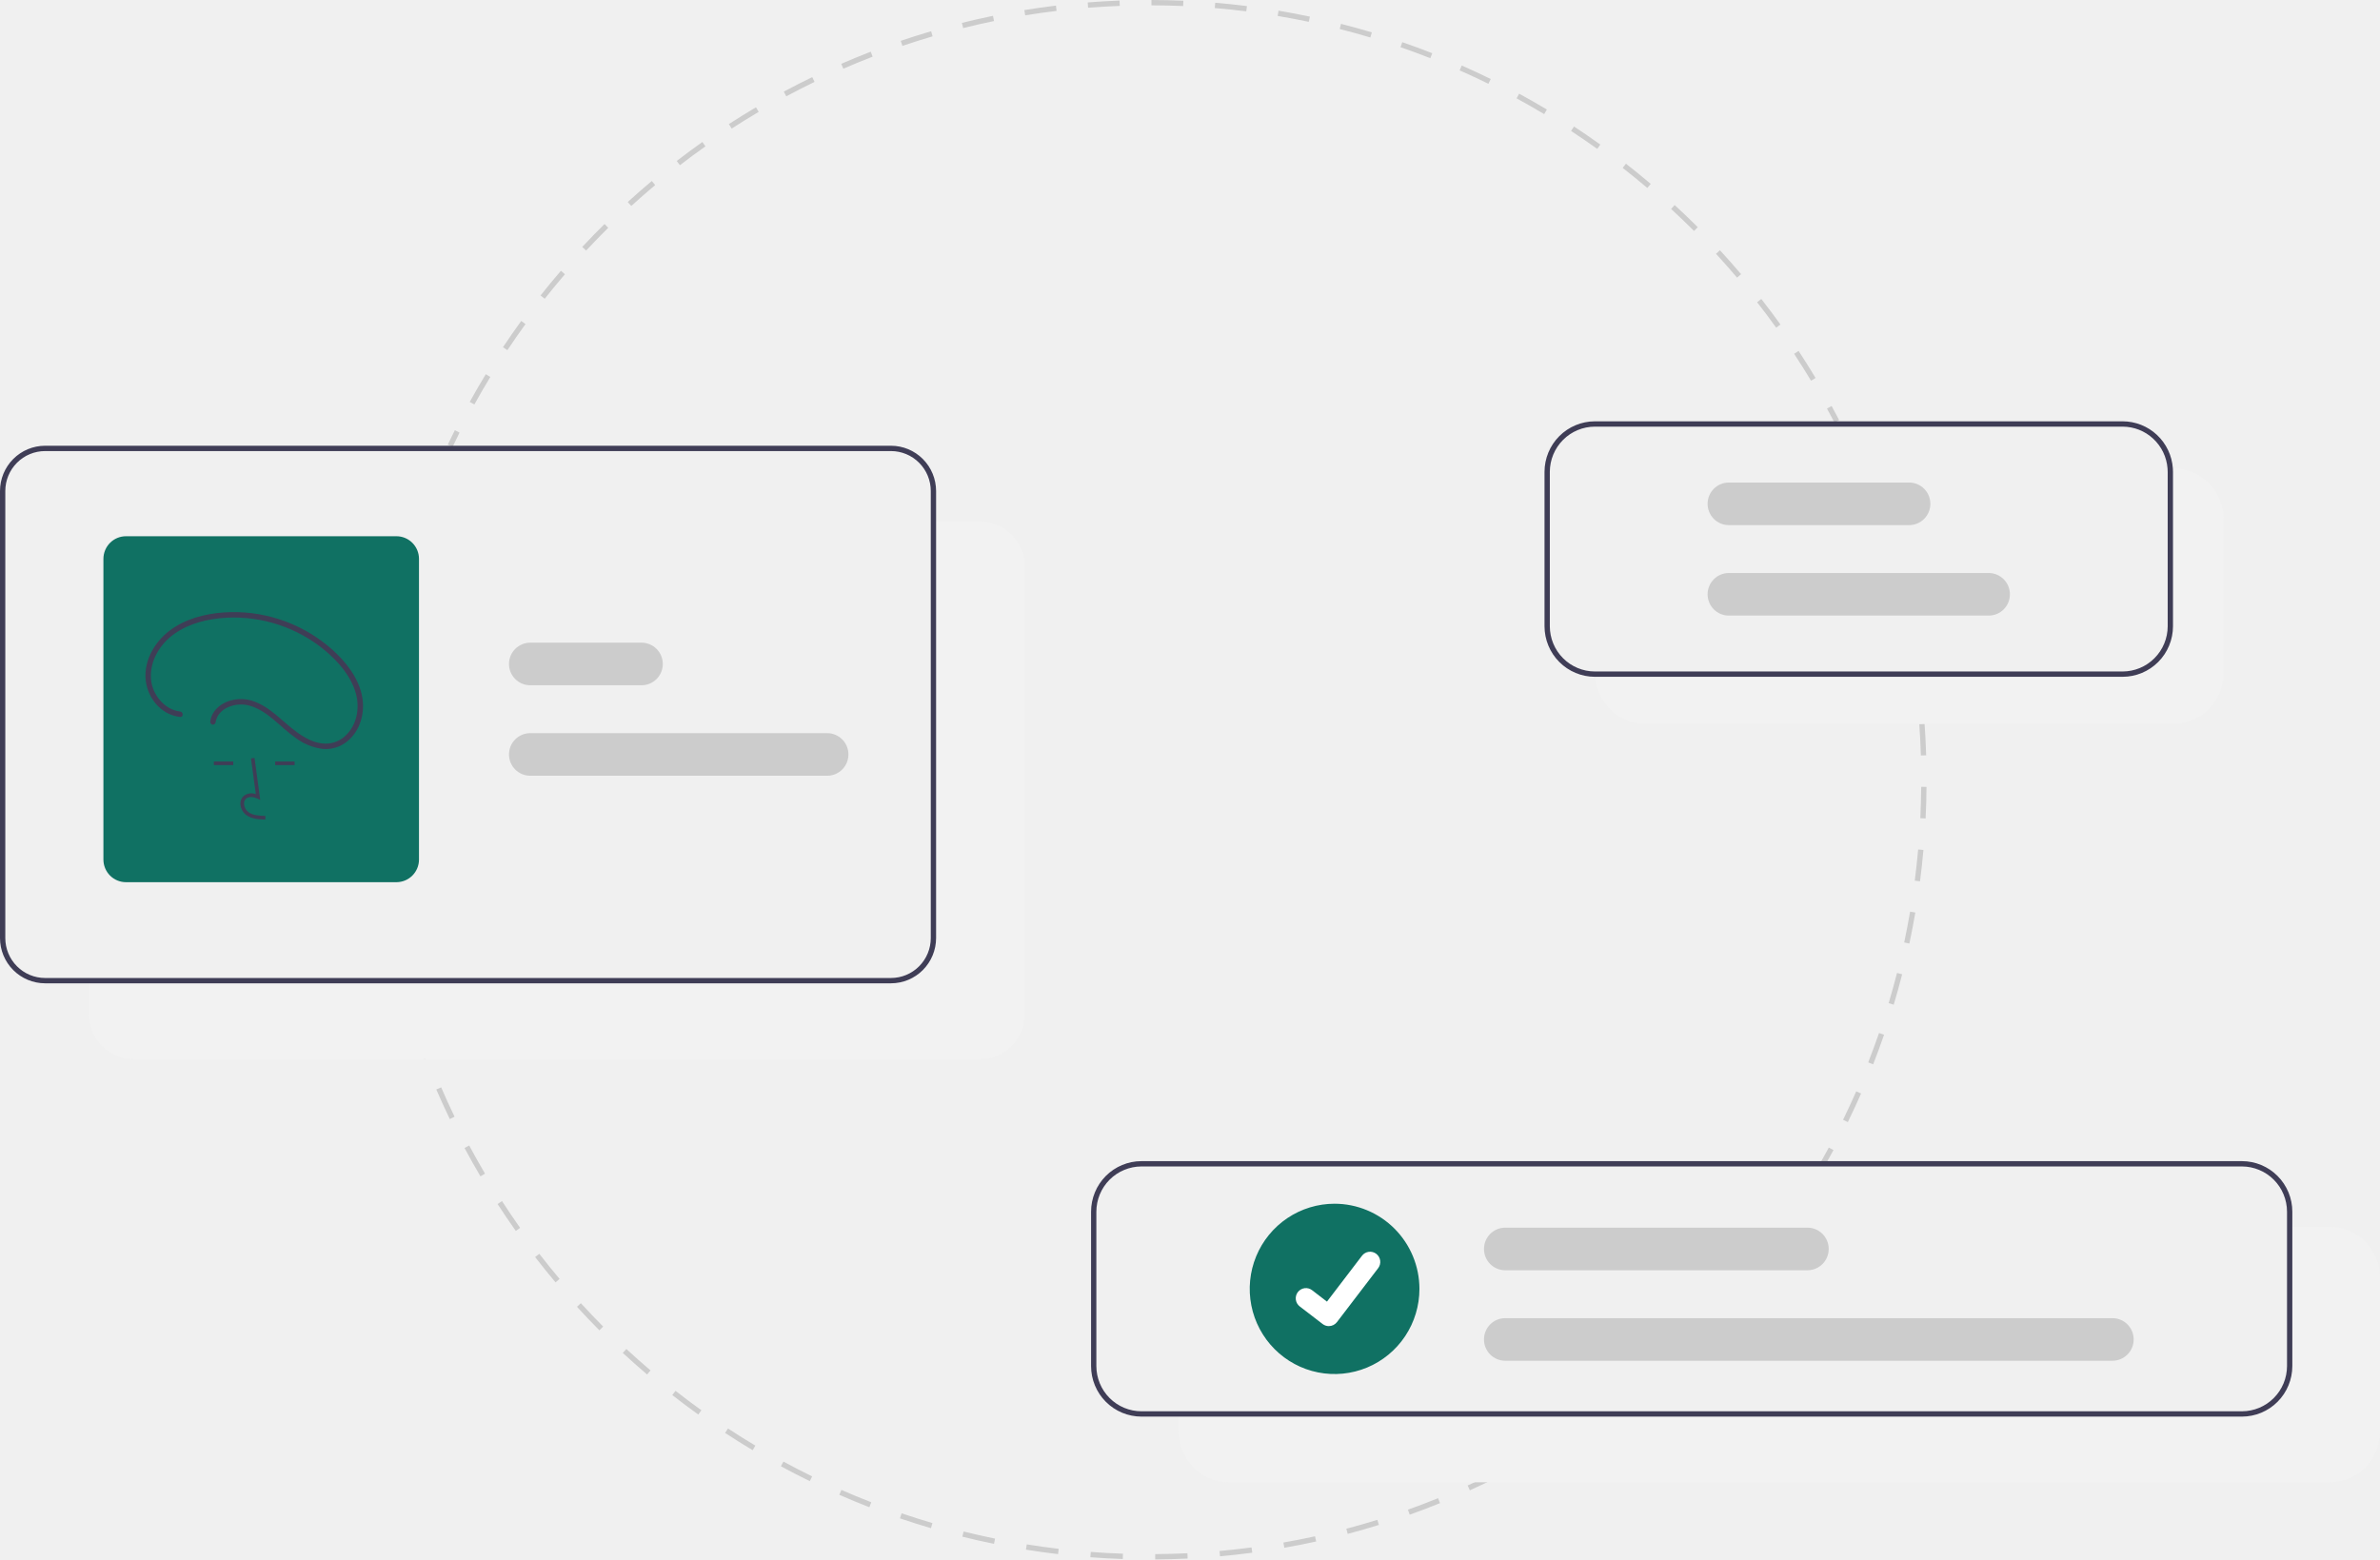
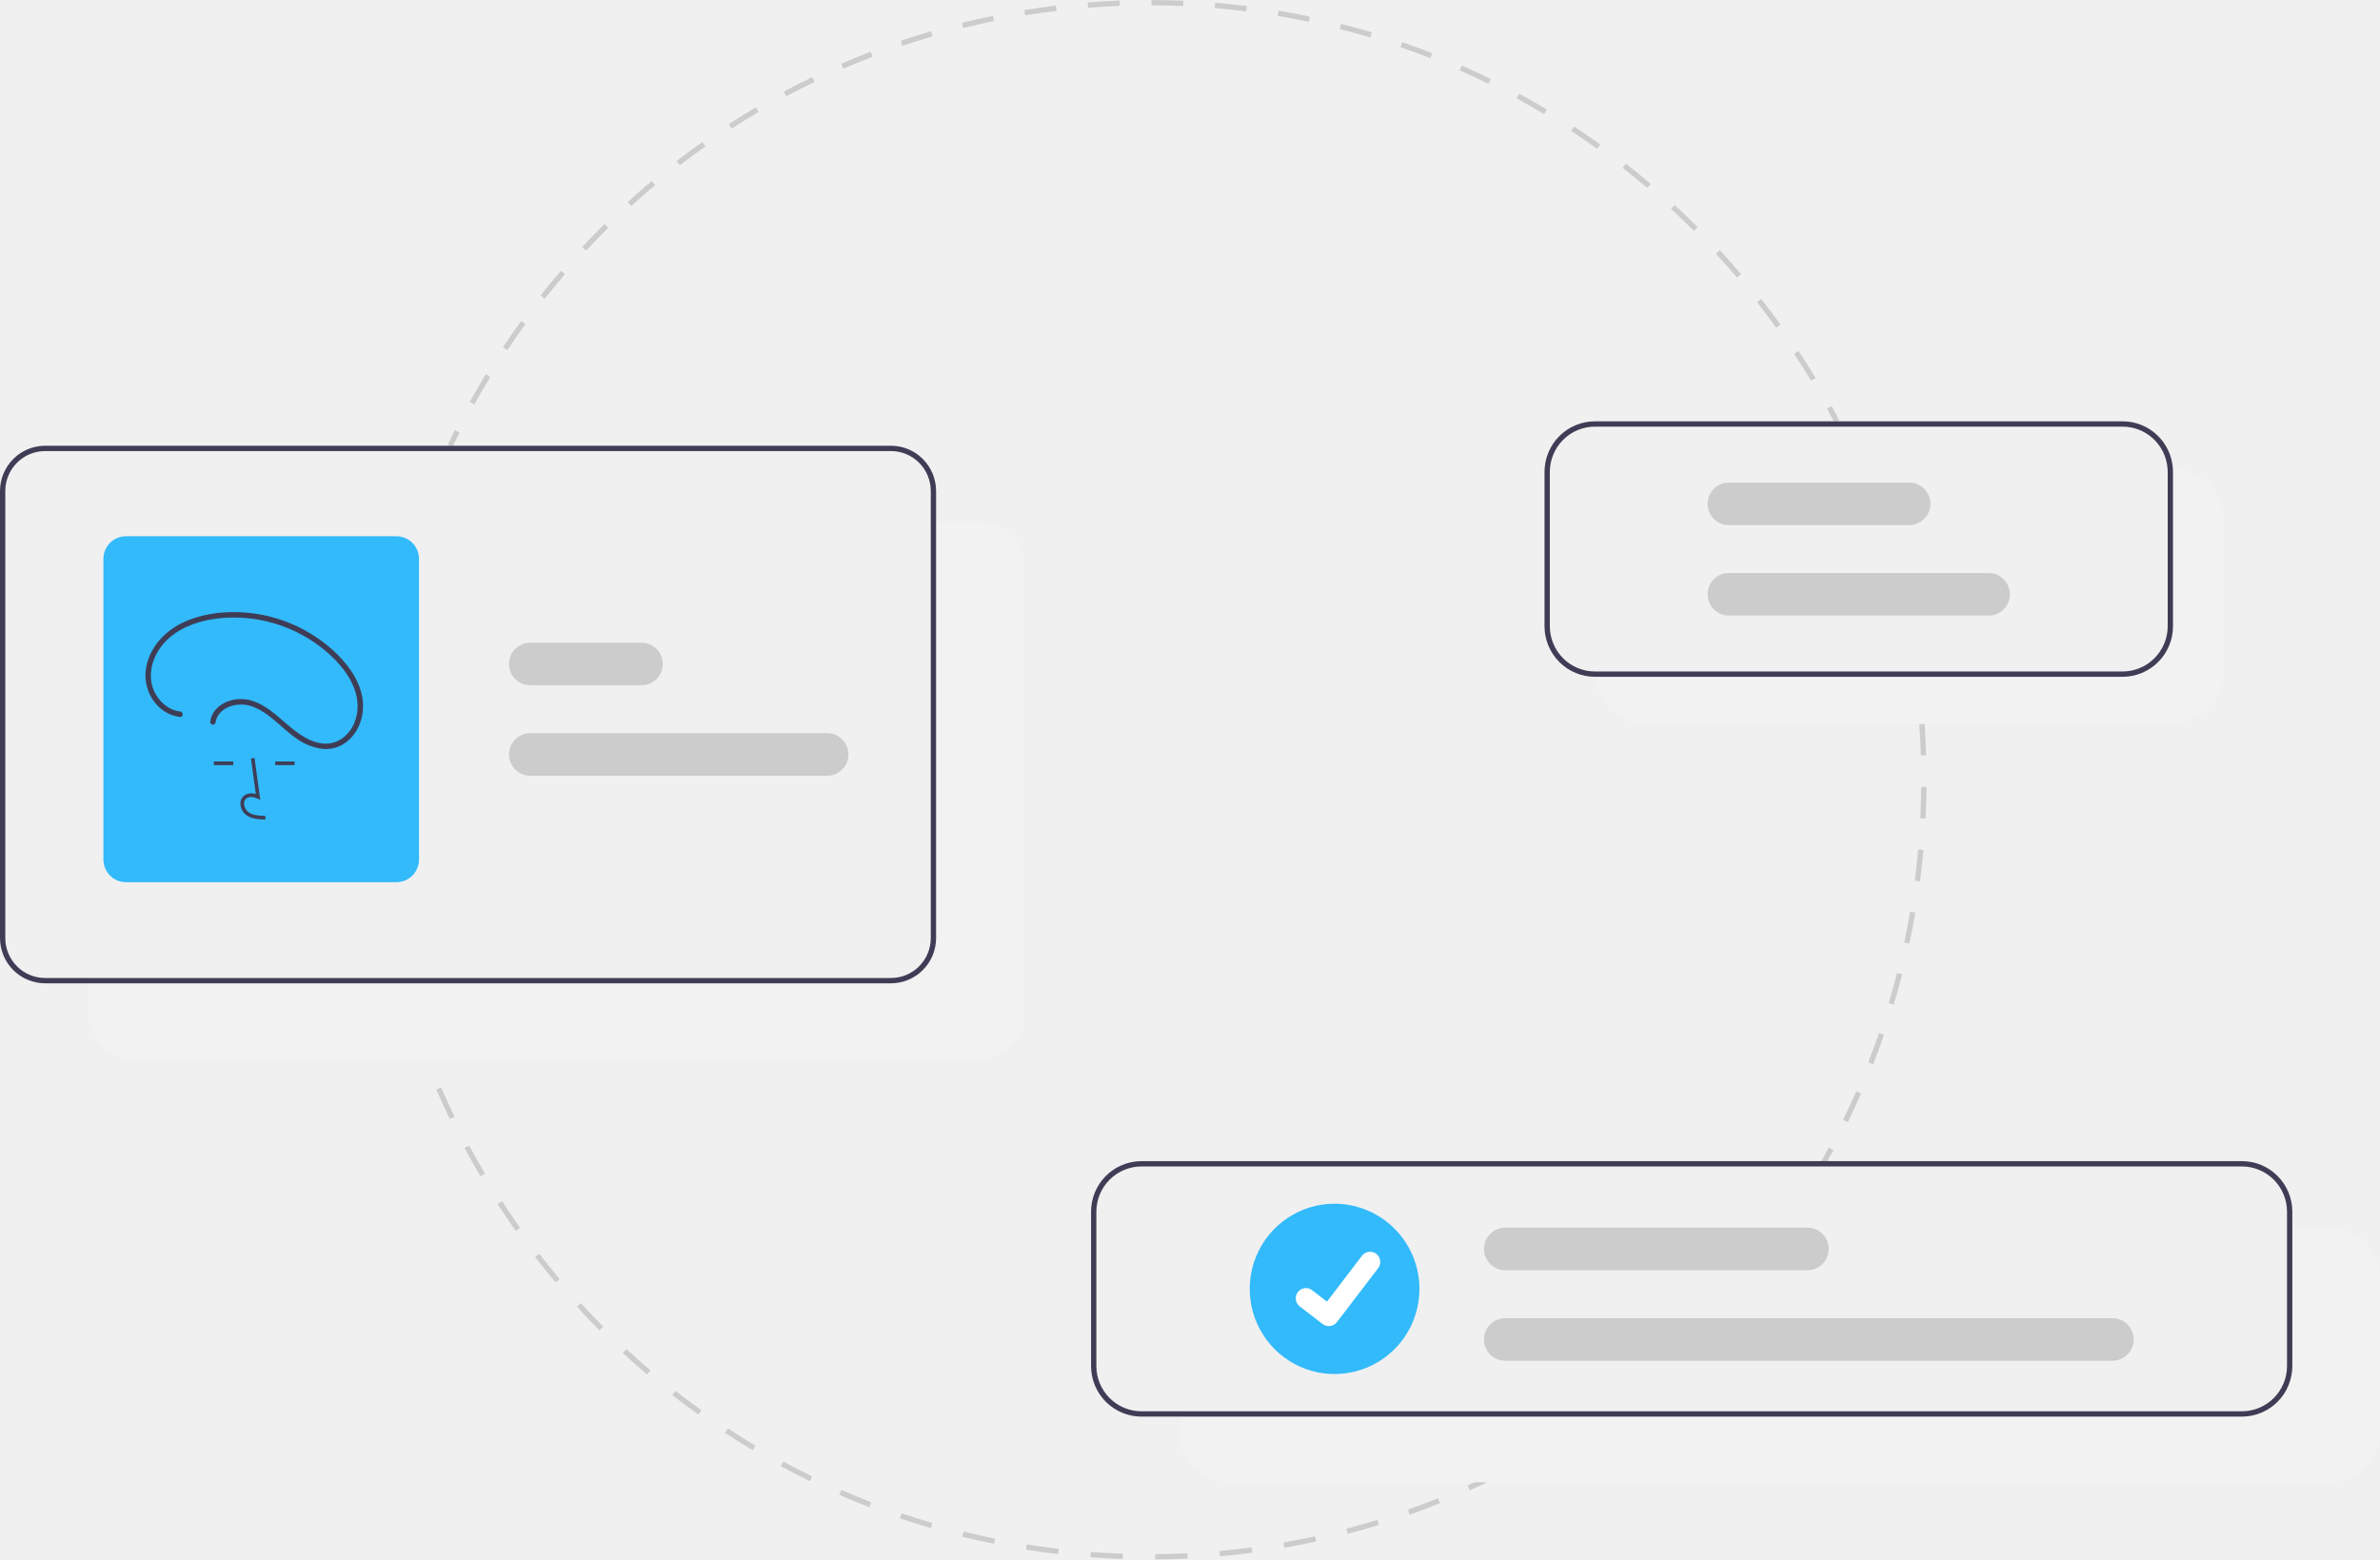
<svg xmlns="http://www.w3.org/2000/svg" width="177" height="116" viewBox="0 0 177 116" fill="none">
  <g clip-path="url(#clip0_470_286)">
    <path d="M117.734 106.141L117.514 105.812C117.84 105.592 118.163 105.368 118.484 105.141L118.711 105.465C118.388 105.694 118.062 105.919 117.734 106.141Z" fill="#CCCCCC" />
    <path d="M85.913 116L85.91 115.604C86.707 115.598 87.514 115.576 88.306 115.538L88.325 115.933C87.527 115.972 86.716 115.994 85.913 116ZM83.5 115.968C82.699 115.94 81.888 115.896 81.09 115.836L81.12 115.441C81.912 115.501 82.718 115.545 83.513 115.572L83.5 115.968ZM90.732 115.766L90.697 115.372C91.488 115.301 92.289 115.211 93.078 115.107L93.13 115.499C92.336 115.605 91.529 115.694 90.732 115.766ZM78.688 115.604C77.891 115.51 77.087 115.398 76.298 115.271L76.36 114.88C77.144 115.006 77.942 115.117 78.734 115.211L78.688 115.604ZM95.514 115.132L95.447 114.742C96.229 114.605 97.02 114.449 97.798 114.278L97.882 114.665C97.099 114.837 96.303 114.994 95.514 115.132ZM73.923 114.839C73.139 114.679 72.346 114.5 71.569 114.307L71.664 113.922C72.436 114.114 73.222 114.292 74.002 114.451L73.923 114.839ZM100.228 114.099L100.128 113.716C100.897 113.513 101.672 113.29 102.432 113.055L102.548 113.433C101.783 113.67 101.002 113.894 100.228 114.099ZM69.234 113.674C68.464 113.448 67.688 113.202 66.927 112.943L67.054 112.568C67.81 112.825 68.58 113.07 69.344 113.294L69.234 113.674ZM104.839 112.671L104.707 112.298C105.456 112.031 106.21 111.744 106.948 111.445L107.095 111.812C106.352 112.113 105.593 112.402 104.839 112.671ZM64.654 112.116C63.906 111.825 63.154 111.515 62.419 111.193L62.577 110.83C63.306 111.149 64.053 111.458 64.797 111.747L64.654 112.116ZM109.314 110.859L109.151 110.499C109.876 110.169 110.604 109.819 111.313 109.46L111.491 109.813C110.776 110.175 110.044 110.527 109.314 110.859ZM60.224 110.177C59.504 109.825 58.781 109.452 58.075 109.07L58.262 108.721C58.963 109.101 59.681 109.471 60.397 109.821L60.224 110.177ZM113.622 108.677L113.429 108.331C114.124 107.942 114.82 107.533 115.497 107.115L115.704 107.452C115.022 107.873 114.321 108.285 113.622 108.677ZM55.974 107.873C55.286 107.462 54.596 107.03 53.925 106.589L54.141 106.258C54.808 106.696 55.492 107.125 56.176 107.533L55.974 107.873ZM51.931 105.222C51.28 104.754 50.629 104.266 49.996 103.772L50.239 103.459C50.867 103.951 51.514 104.435 52.16 104.899L51.931 105.222ZM48.124 102.242C47.512 101.722 46.904 101.181 46.316 100.636L46.583 100.346C47.168 100.887 47.772 101.423 48.379 101.94L48.124 102.242ZM44.577 98.957C44.011 98.388 43.45 97.799 42.908 97.207L43.199 96.939C43.737 97.527 44.294 98.112 44.856 98.677L44.577 98.957ZM41.314 95.389C40.798 94.775 40.288 94.142 39.797 93.506L40.108 93.264C40.596 93.895 41.103 94.524 41.616 95.133L41.314 95.389ZM38.359 91.562C37.895 90.907 37.439 90.234 37.003 89.56L37.334 89.344C37.767 90.013 38.22 90.682 38.68 91.333L38.359 91.562ZM35.732 87.504C35.324 86.812 34.925 86.103 34.547 85.396L34.895 85.209C35.27 85.911 35.666 86.615 36.071 87.302L35.732 87.504ZM33.452 83.241C33.103 82.518 32.765 81.778 32.447 81.042L32.809 80.884C33.125 81.616 33.461 82.35 33.807 83.068L33.452 83.241ZM31.536 78.803C31.249 78.053 30.974 77.287 30.719 76.527L31.093 76.4C31.346 77.156 31.619 77.916 31.904 78.661L31.536 78.803Z" fill="#CCCCCC" />
    <path d="M29.991 74.194C29.881 73.813 29.774 73.431 29.672 73.046L30.053 72.944C30.155 73.326 30.26 73.706 30.37 74.084L29.991 74.194Z" fill="#CCCCCC" />
    <path d="M142.525 51.545C142.482 51.152 142.434 50.761 142.383 50.37L142.774 50.318C142.826 50.712 142.874 51.106 142.917 51.501L142.525 51.545Z" fill="#CCCCCC" />
    <path d="M137.423 83.469L137.068 83.295C137.407 82.6 137.737 81.888 138.047 81.18L138.408 81.339C138.095 82.053 137.764 82.769 137.423 83.469ZM139.307 79.171L138.939 79.027C139.221 78.306 139.491 77.57 139.743 76.839L140.116 76.968C139.862 77.705 139.59 78.446 139.307 79.171ZM140.836 74.734L140.458 74.62C140.68 73.878 140.89 73.122 141.082 72.373L141.464 72.472C141.271 73.225 141.06 73.987 140.836 74.734ZM141.999 70.186L141.614 70.103C141.775 69.346 141.923 68.576 142.053 67.813L142.442 67.88C142.311 68.648 142.162 69.424 141.999 70.186ZM142.791 65.558L142.4 65.507C142.499 64.74 142.584 63.96 142.653 63.188L143.046 63.223C142.977 64.001 142.891 64.786 142.791 65.558ZM143.207 60.88L142.813 60.86C142.85 60.089 142.873 59.304 142.88 58.529L143.274 58.532C143.267 59.313 143.245 60.103 143.207 60.88ZM142.855 56.196C142.831 55.422 142.791 54.638 142.737 53.867L143.13 53.839C143.185 54.616 143.225 55.404 143.249 56.184L142.855 56.196Z" fill="#CCCCCC" />
    <path d="M135.78 86.592L135.437 86.396C135.63 86.054 135.821 85.709 136.008 85.362L136.355 85.55C136.166 85.9 135.975 86.247 135.78 86.592Z" fill="#CCCCCC" />
    <path d="M33.659 33.242L33.303 33.072C33.473 32.713 33.647 32.356 33.825 32.002L34.177 32.179C34.001 32.532 33.828 32.886 33.659 33.242Z" fill="#CCCCCC" />
    <path d="M35.279 30.087L34.934 29.895C35.316 29.203 35.718 28.511 36.128 27.836L36.465 28.042C36.057 28.712 35.658 29.4 35.279 30.087ZM134.687 28.32C134.284 27.649 133.862 26.976 133.43 26.32L133.76 26.102C134.194 26.762 134.619 27.44 135.025 28.116L134.687 28.32ZM37.734 26.047L37.406 25.827C37.843 25.17 38.3 24.512 38.764 23.873L39.083 24.106C38.622 24.741 38.168 25.394 37.734 26.047ZM132.093 24.372C131.636 23.735 131.159 23.099 130.677 22.482L130.987 22.238C131.473 22.859 131.953 23.5 132.413 24.141L132.093 24.372ZM40.511 22.223L40.202 21.977C40.692 21.357 41.201 20.739 41.715 20.141L42.014 20.399C41.503 20.994 40.997 21.607 40.511 22.223ZM129.185 20.651C128.677 20.053 128.15 19.458 127.62 18.882L127.909 18.613C128.444 19.193 128.974 19.792 129.485 20.394L129.185 20.651ZM43.589 18.639L43.301 18.369C43.839 17.792 44.397 17.218 44.959 16.663L45.235 16.945C44.678 17.497 44.124 18.067 43.589 18.639ZM125.984 17.179C125.429 16.625 124.856 16.075 124.28 15.544L124.546 15.252C125.127 15.787 125.704 16.341 126.262 16.898L125.984 17.179ZM46.949 15.32L46.684 15.027C47.267 14.496 47.869 13.97 48.473 13.463L48.726 13.767C48.126 14.271 47.528 14.793 46.949 15.32ZM122.51 13.98C121.912 13.473 121.296 12.972 120.679 12.49L120.921 12.177C121.542 12.662 122.163 13.167 122.765 13.678L122.51 13.98ZM50.566 12.288L50.325 11.974C50.95 11.493 51.592 11.018 52.236 10.562L52.464 10.886C51.824 11.338 51.185 11.81 50.566 12.288ZM118.787 11.076C118.15 10.62 117.495 10.17 116.84 9.741L117.056 9.409C117.715 9.842 118.375 10.294 119.017 10.754L118.787 11.076ZM54.417 9.563L54.203 9.23C54.864 8.802 55.544 8.382 56.222 7.981L56.422 8.322C55.748 8.72 55.074 9.138 54.417 9.563ZM114.84 8.487C114.168 8.085 113.478 7.691 112.789 7.317L112.977 6.969C113.671 7.346 114.365 7.742 115.042 8.147L114.84 8.487ZM58.477 7.164L58.291 6.815C58.985 6.443 59.697 6.08 60.405 5.736L60.577 6.093C59.873 6.434 59.167 6.794 58.477 7.164ZM110.693 6.232C109.988 5.886 109.268 5.55 108.553 5.235L108.711 4.873C109.431 5.19 110.156 5.528 110.866 5.877L110.693 6.232ZM62.718 5.11L62.561 4.746C63.283 4.433 64.022 4.13 64.757 3.846L64.898 4.216C64.168 4.497 63.435 4.798 62.718 5.11ZM106.373 4.328C105.644 4.042 104.899 3.767 104.158 3.511L104.286 3.137C105.032 3.394 105.783 3.671 106.517 3.959L106.373 4.328ZM67.113 3.413L66.986 3.038C67.733 2.785 68.493 2.545 69.247 2.323L69.358 2.703C68.609 2.923 67.854 3.162 67.113 3.413ZM101.911 2.788C101.16 2.563 100.394 2.351 99.635 2.158L99.732 1.774C100.496 1.969 101.267 2.182 102.023 2.408L101.911 2.788ZM71.63 2.087L71.535 1.703C72.299 1.513 73.077 1.336 73.846 1.178L73.925 1.566C73.161 1.723 72.389 1.898 71.63 2.087ZM97.335 1.624C96.571 1.463 95.792 1.316 95.019 1.186L95.084 0.795C95.862 0.926 96.647 1.074 97.416 1.236L97.335 1.624ZM76.244 1.14L76.181 0.749C76.958 0.622 77.749 0.511 78.531 0.417L78.578 0.81C77.801 0.903 77.016 1.014 76.244 1.14ZM92.686 0.844C91.912 0.747 91.123 0.664 90.342 0.599L90.375 0.204C91.161 0.27 91.956 0.353 92.735 0.451L92.686 0.844ZM80.923 0.576L80.892 0.181C81.677 0.119 82.474 0.072 83.261 0.042L83.276 0.438C82.494 0.468 81.703 0.514 80.923 0.576ZM87.99 0.449C87.209 0.416 86.416 0.398 85.633 0.396L85.634 0C86.422 0.002 87.22 0.02 88.007 0.054L87.99 0.449Z" fill="#CCCCCC" />
    <path d="M136.426 31.432C136.245 31.082 136.06 30.734 135.871 30.388L136.217 30.198C136.407 30.546 136.593 30.897 136.776 31.249L136.426 31.432Z" fill="#CCCCCC" />
    <path d="M72.871 38.799H69.222V69.779C69.221 70.566 68.909 71.321 68.355 71.878C67.8 72.434 67.048 72.747 66.264 72.748H6.606V75.421C6.608 76.313 6.961 77.168 7.59 77.799C8.218 78.43 9.07 78.785 9.959 78.786H72.871C73.759 78.785 74.611 78.43 75.24 77.799C75.868 77.168 76.222 76.313 76.223 75.421V42.164C76.222 41.272 75.868 40.417 75.24 39.786C74.611 39.155 73.759 38.8 72.871 38.799Z" fill="#F2F2F2" />
    <path d="M66.264 33.157H3.353C2.464 33.158 1.612 33.513 0.983 34.144C0.355 34.775 0.001 35.63 0 36.523V69.779C0.001 70.671 0.355 71.526 0.983 72.157C1.612 72.788 2.464 73.143 3.353 73.144H66.264C67.153 73.143 68.005 72.788 68.633 72.157C69.262 71.526 69.615 70.671 69.617 69.779V36.523C69.615 35.63 69.262 34.775 68.633 34.144C68.005 33.513 67.153 33.158 66.264 33.157ZM69.222 69.779C69.221 70.566 68.909 71.321 68.355 71.877C67.8 72.434 67.048 72.747 66.264 72.748H3.353C2.568 72.747 1.816 72.434 1.262 71.877C0.707 71.321 0.395 70.566 0.394 69.779V36.523C0.395 35.735 0.707 34.98 1.262 34.424C1.816 33.867 2.568 33.554 3.353 33.553H66.264C67.048 33.554 67.8 33.867 68.355 34.424C68.909 34.98 69.221 35.735 69.222 36.523V69.779Z" fill="#3F3D56" />
    <path d="M61.519 57.704H39.431C39.013 57.704 38.611 57.537 38.316 57.24C38.02 56.943 37.853 56.54 37.853 56.12C37.853 55.7 38.02 55.297 38.316 55C38.611 54.703 39.013 54.536 39.431 54.536H61.519C61.938 54.536 62.339 54.703 62.635 55C62.931 55.297 63.097 55.7 63.097 56.12C63.097 56.54 62.931 56.943 62.635 57.24C62.339 57.537 61.938 57.704 61.519 57.704Z" fill="#CCCCCC" />
    <path d="M47.714 50.973H39.431C39.013 50.973 38.611 50.806 38.316 50.509C38.02 50.212 37.853 49.81 37.853 49.389C37.853 48.969 38.02 48.567 38.316 48.27C38.611 47.973 39.013 47.806 39.431 47.806H47.714C48.133 47.806 48.534 47.973 48.83 48.27C49.126 48.567 49.292 48.969 49.292 49.389C49.292 49.81 49.126 50.212 48.83 50.509C48.534 50.806 48.133 50.973 47.714 50.973Z" fill="#CCCCCC" />
-     <path d="M29.484 65.622H9.368C8.923 65.621 8.497 65.444 8.183 65.129C7.869 64.813 7.692 64.385 7.691 63.939V41.57C7.692 41.124 7.869 40.697 8.183 40.381C8.497 40.066 8.923 39.888 9.368 39.888H29.484C29.928 39.888 30.354 40.066 30.668 40.381C30.983 40.697 31.159 41.124 31.16 41.57V63.939C31.159 64.385 30.983 64.813 30.668 65.129C30.354 65.444 29.928 65.621 29.484 65.622Z" fill="#107163" />
+     <path d="M29.484 65.622H9.368C8.923 65.621 8.497 65.444 8.183 65.129C7.869 64.813 7.692 64.385 7.691 63.939V41.57C7.692 41.124 7.869 40.697 8.183 40.381C8.497 40.066 8.923 39.888 9.368 39.888H29.484C29.928 39.888 30.354 40.066 30.668 40.381C30.983 40.697 31.159 41.124 31.16 41.57V63.939C31.159 64.385 30.983 64.813 30.668 65.129C30.354 65.444 29.928 65.621 29.484 65.622Z" fill="#32BAFA" />
    <path d="M19.73 60.963C19.287 60.95 18.735 60.935 18.31 60.623C18.183 60.526 18.079 60.403 18.005 60.262C17.931 60.121 17.888 59.965 17.881 59.805C17.873 59.692 17.891 59.578 17.935 59.474C17.978 59.369 18.045 59.275 18.13 59.2C18.257 59.105 18.405 59.044 18.562 59.021C18.718 58.999 18.878 59.016 19.026 59.071L18.664 56.415L18.93 56.378L19.355 59.501L19.134 59.399C18.876 59.28 18.523 59.22 18.303 59.406C18.25 59.455 18.207 59.515 18.181 59.583C18.154 59.65 18.143 59.723 18.149 59.796C18.155 59.915 18.187 60.031 18.242 60.136C18.297 60.241 18.374 60.333 18.468 60.406C18.799 60.648 19.239 60.679 19.738 60.694L19.73 60.963Z" fill="#3F3D56" />
    <path d="M17.349 56.644H15.904V56.913H17.349V56.644Z" fill="#3F3D56" />
    <path d="M21.91 56.644H20.465V56.913H21.91V56.644Z" fill="#3F3D56" />
    <path d="M13.394 52.925C12.23 52.792 11.329 51.672 11.23 50.537C11.112 49.186 11.896 47.903 12.971 47.145C14.096 46.352 15.497 46.021 16.852 45.948C19.496 45.816 22.095 46.676 24.143 48.361C25.159 49.207 26.107 50.286 26.467 51.589C26.779 52.72 26.525 54.002 25.618 54.795C25.394 54.989 25.132 55.134 24.849 55.222C24.566 55.309 24.268 55.337 23.974 55.303C23.27 55.23 22.621 54.858 22.059 54.448C20.966 53.651 20.069 52.539 18.738 52.123C17.761 51.817 16.494 52.086 15.898 52.972C15.762 53.175 15.675 53.406 15.641 53.648C15.629 53.7 15.636 53.754 15.663 53.8C15.689 53.846 15.731 53.881 15.782 53.897C15.833 53.91 15.888 53.903 15.934 53.877C15.981 53.851 16.015 53.807 16.029 53.755C16.186 52.639 17.553 52.223 18.513 52.478C19.912 52.849 20.851 54.102 21.999 54.898C22.593 55.343 23.293 55.624 24.029 55.712C24.667 55.762 25.3 55.567 25.8 55.166C26.781 54.389 27.156 53.052 26.939 51.848C26.688 50.454 25.753 49.26 24.728 48.335C22.649 46.48 19.95 45.479 17.169 45.532C15.751 45.565 14.271 45.859 13.049 46.611C11.863 47.341 10.947 48.563 10.827 49.982C10.722 51.232 11.39 52.538 12.536 53.086C12.806 53.214 13.096 53.297 13.394 53.329C13.651 53.358 13.649 52.954 13.394 52.925Z" fill="#3F3D56" />
    <path d="M173.253 91.257H170.086V101.614C170.085 102.506 169.731 103.361 169.103 103.992C168.474 104.623 167.622 104.978 166.733 104.979H87.662V106.5C87.663 107.497 88.058 108.453 88.761 109.158C89.463 109.863 90.416 110.26 91.409 110.261H173.253C174.247 110.26 175.199 109.863 175.902 109.158C176.604 108.453 176.999 107.497 177 106.5V95.018C176.999 94.021 176.604 93.065 175.902 92.36C175.199 91.654 174.247 91.258 173.253 91.257Z" fill="#F2F2F2" />
    <path d="M166.733 86.372H84.889C83.895 86.373 82.943 86.769 82.24 87.474C81.538 88.179 81.142 89.135 81.142 90.133V101.614C81.142 102.611 81.538 103.568 82.24 104.273C82.943 104.978 83.895 105.374 84.889 105.375H166.733C167.726 105.374 168.679 104.978 169.381 104.273C170.084 103.568 170.479 102.611 170.48 101.614V90.133C170.479 89.135 170.084 88.179 169.381 87.474C168.679 86.769 167.726 86.373 166.733 86.372ZM170.085 101.614C170.084 102.506 169.73 103.361 169.102 103.992C168.474 104.623 167.621 104.978 166.733 104.979H84.889C84 104.978 83.148 104.623 82.519 103.992C81.891 103.361 81.537 102.506 81.536 101.614V90.133C81.537 89.241 81.891 88.385 82.519 87.754C83.148 87.124 84 86.769 84.889 86.767H166.733C167.621 86.769 168.474 87.124 169.102 87.754C169.73 88.385 170.084 89.241 170.085 90.133V101.614Z" fill="#3F3D56" />
-     <path d="M99.252 89.54C98.004 89.54 96.784 89.911 95.746 90.607C94.708 91.303 93.899 92.293 93.422 93.45C92.944 94.608 92.819 95.881 93.063 97.11C93.306 98.339 93.907 99.467 94.79 100.353C95.672 101.239 96.797 101.843 98.021 102.087C99.245 102.331 100.514 102.206 101.667 101.726C102.82 101.247 103.806 100.435 104.5 99.393C105.193 98.352 105.563 97.127 105.563 95.874C105.561 94.195 104.896 92.585 103.713 91.397C102.53 90.21 100.925 89.541 99.252 89.54Z" fill="#107163" />
+     <path d="M99.252 89.54C98.004 89.54 96.784 89.911 95.746 90.607C94.708 91.303 93.899 92.293 93.422 93.45C92.944 94.608 92.819 95.881 93.063 97.11C93.306 98.339 93.907 99.467 94.79 100.353C95.672 101.239 96.797 101.843 98.021 102.087C99.245 102.331 100.514 102.206 101.667 101.726C102.82 101.247 103.806 100.435 104.5 99.393C105.193 98.352 105.563 97.127 105.563 95.874C105.561 94.195 104.896 92.585 103.713 91.397C102.53 90.21 100.925 89.541 99.252 89.54Z" fill="#32BAFA" />
    <path d="M157.103 101.219H111.941C111.523 101.219 111.121 101.052 110.825 100.755C110.53 100.458 110.363 100.055 110.363 99.635C110.363 99.215 110.53 98.812 110.825 98.515C111.121 98.218 111.523 98.052 111.941 98.052H157.103C157.522 98.052 157.923 98.218 158.219 98.515C158.515 98.812 158.681 99.215 158.681 99.635C158.681 100.055 158.515 100.458 158.219 100.755C157.923 101.052 157.522 101.219 157.103 101.219Z" fill="#CCCCCC" />
    <path d="M134.423 94.488H111.941C111.523 94.488 111.121 94.322 110.825 94.025C110.53 93.728 110.363 93.325 110.363 92.905C110.363 92.485 110.53 92.082 110.825 91.785C111.121 91.488 111.523 91.321 111.941 91.321H134.423C134.842 91.321 135.243 91.488 135.539 91.785C135.835 92.082 136.001 92.485 136.001 92.905C136.001 93.325 135.835 93.728 135.539 94.025C135.243 94.322 134.842 94.488 134.423 94.488Z" fill="#CCCCCC" />
    <path d="M98.825 98.644C98.662 98.644 98.503 98.591 98.372 98.493L98.364 98.487L96.661 97.179C96.501 97.056 96.397 96.875 96.371 96.675C96.344 96.475 96.398 96.273 96.52 96.113C96.643 95.953 96.823 95.849 97.022 95.822C97.221 95.796 97.422 95.85 97.582 95.973L98.685 96.822L101.293 93.407C101.353 93.328 101.429 93.262 101.515 93.212C101.601 93.162 101.696 93.13 101.794 93.117C101.893 93.104 101.993 93.11 102.089 93.136C102.185 93.162 102.275 93.206 102.354 93.267L102.354 93.267L102.338 93.29L102.354 93.267C102.513 93.39 102.617 93.571 102.644 93.77C102.67 93.97 102.616 94.172 102.494 94.332L99.427 98.347C99.356 98.439 99.265 98.514 99.161 98.565C99.056 98.617 98.942 98.643 98.825 98.643L98.825 98.644Z" fill="white" />
    <path d="M161.618 34.84H161.2C161.208 34.925 161.211 35.012 161.211 35.101V46.583C161.21 47.475 160.857 48.33 160.228 48.961C159.6 49.592 158.748 49.947 157.859 49.948H118.625V50.082C118.625 50.169 118.629 50.257 118.635 50.344C118.701 51.294 119.123 52.183 119.817 52.832C120.51 53.482 121.424 53.843 122.372 53.843H161.618C162.611 53.843 163.564 53.446 164.266 52.741C164.969 52.036 165.364 51.08 165.365 50.082V38.601C165.364 37.604 164.969 36.648 164.266 35.943C163.564 35.237 162.611 34.841 161.618 34.84Z" fill="#F2F2F2" />
    <path d="M161.595 34.84C161.529 33.89 161.107 33.001 160.413 32.351C159.72 31.702 158.807 31.34 157.858 31.34H118.612C117.619 31.341 116.666 31.738 115.964 32.443C115.261 33.148 114.866 34.104 114.865 35.101V46.583C114.866 47.58 115.261 48.536 115.964 49.241C116.666 49.946 117.619 50.343 118.612 50.344H157.858C158.852 50.343 159.804 49.946 160.507 49.241C161.209 48.536 161.604 47.58 161.605 46.583V35.101C161.605 35.014 161.601 34.927 161.595 34.84ZM161.211 46.583C161.209 47.475 160.856 48.33 160.227 48.961C159.599 49.592 158.747 49.947 157.858 49.948H118.612C117.724 49.947 116.871 49.592 116.243 48.961C115.615 48.33 115.261 47.475 115.26 46.583V35.101C115.261 34.209 115.615 33.354 116.243 32.723C116.871 32.092 117.724 31.737 118.612 31.736H157.858C158.702 31.737 159.514 32.057 160.133 32.632C160.752 33.208 161.133 33.996 161.199 34.84C161.207 34.925 161.211 35.012 161.211 35.101V46.583Z" fill="#3F3D56" />
    <path d="M147.899 45.791H128.572C128.153 45.791 127.752 45.624 127.456 45.328C127.16 45.031 126.994 44.628 126.994 44.208C126.994 43.788 127.16 43.385 127.456 43.088C127.752 42.791 128.153 42.624 128.572 42.624H147.899C148.317 42.624 148.719 42.791 149.014 43.088C149.31 43.385 149.477 43.788 149.477 44.208C149.477 44.628 149.31 45.031 149.014 45.328C148.719 45.624 148.317 45.791 147.899 45.791Z" fill="#CCCCCC" />
    <path d="M141.982 39.061H128.572C128.153 39.061 127.752 38.894 127.456 38.597C127.16 38.3 126.994 37.897 126.994 37.477C126.994 37.057 127.16 36.654 127.456 36.357C127.752 36.06 128.153 35.894 128.572 35.894H141.982C142.401 35.894 142.802 36.06 143.098 36.357C143.394 36.654 143.56 37.057 143.56 37.477C143.56 37.897 143.394 38.3 143.098 38.597C142.802 38.894 142.401 39.061 141.982 39.061Z" fill="#CCCCCC" />
  </g>
  <defs>
    <clipPath id="clip0_470_286">
      <rect width="177" height="116" fill="white" />
    </clipPath>
  </defs>
</svg>
